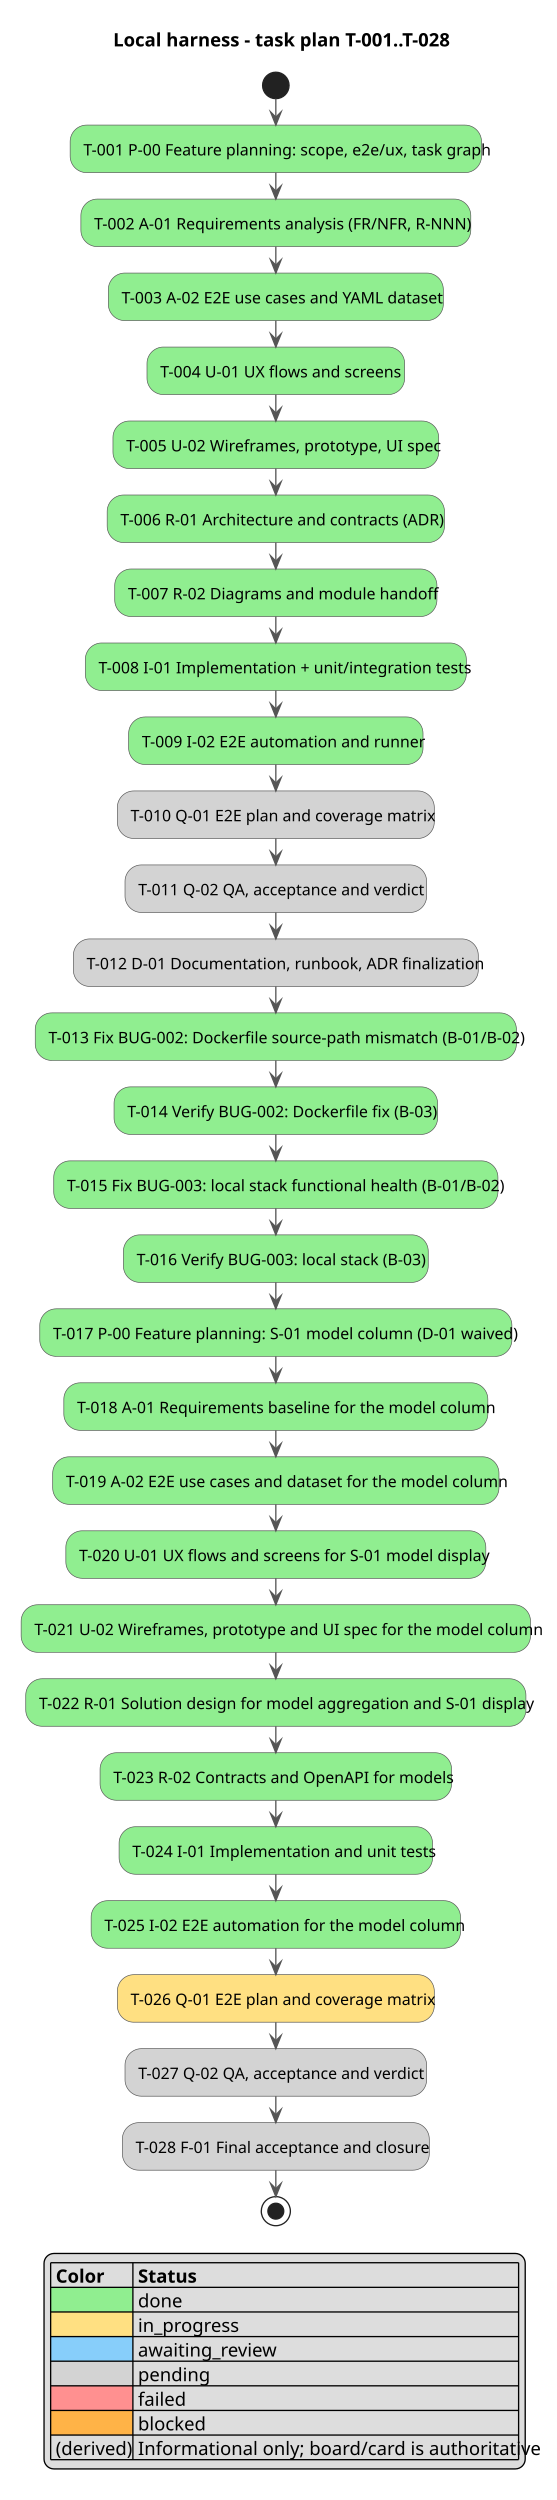
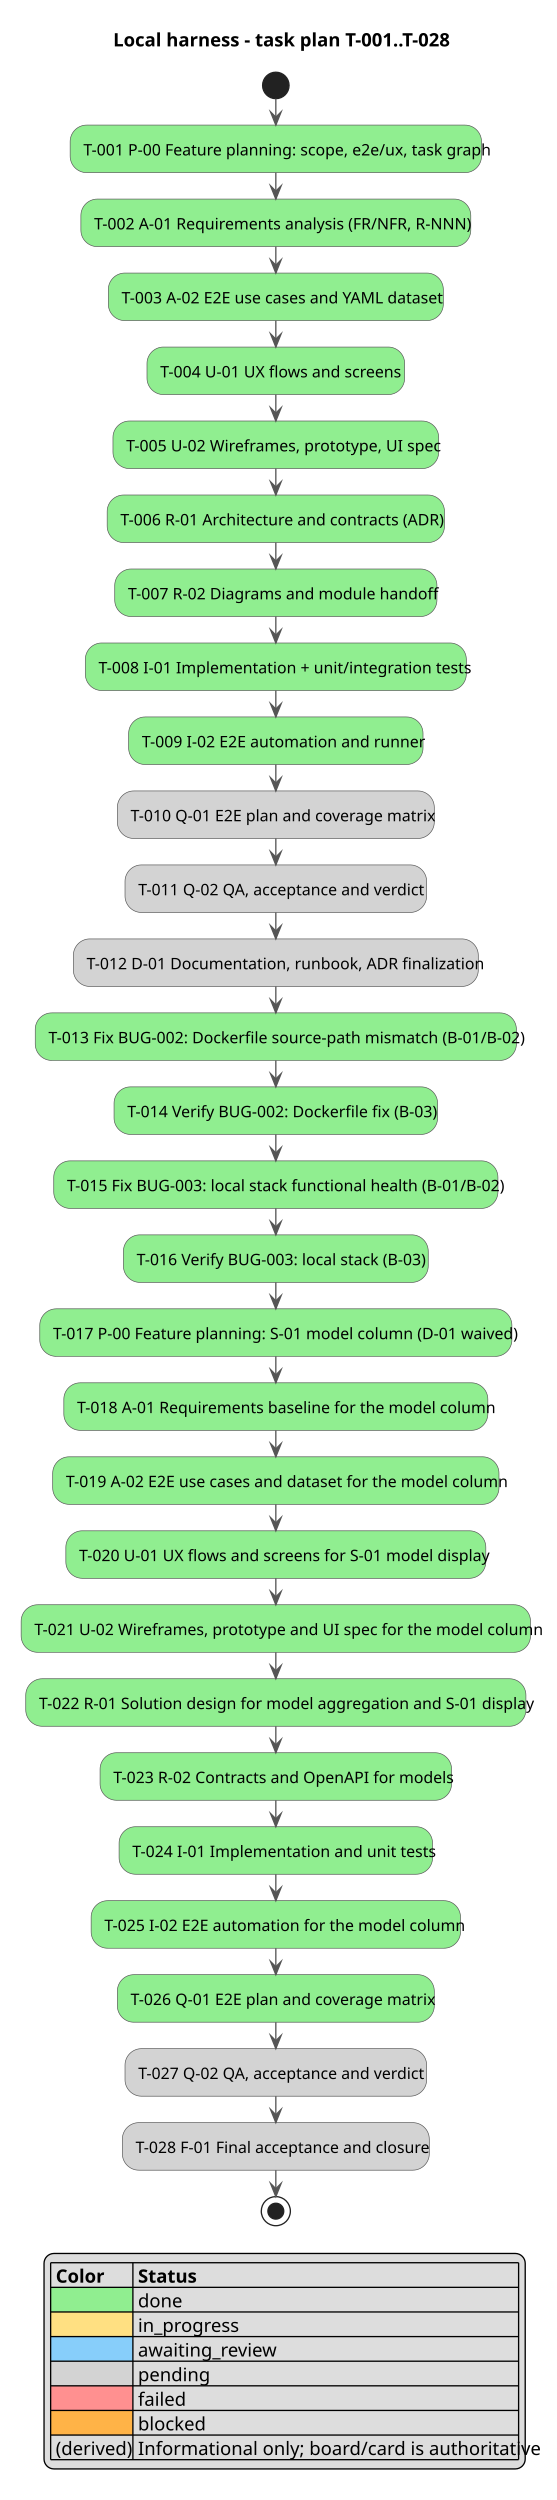
<svg xmlns="http://www.w3.org/2000/svg" version="1.1" data-diagram-type="ACTIVITY" style="width:421px;height:1891px;background:#FFFFFF;" width="421px" height="1891px" viewBox="0 0 421 1891" zoomAndPan="magnify" preserveAspectRatio="none" contentStyleType="text/css">
  <defs />
  <g font-family="sans-serif" lengthAdjust="spacing">
    <g class="title" data-source-line="5">
      <text x="85.599" y="35.107" fill="#000" font-size="14" textLength="248.076" font-weight="700" font-family="Segoe UI">Local harness - task plan T-001..T-028</text>
    </g>
    <ellipse cx="208.637" cy="64.621" rx="10" ry="10" fill="#222" style="stroke:#222;stroke-width:1;" />
    <rect x="53.072" y="94.621" width="311.129" height="35.961" fill="#90EE90" style="stroke:#555;stroke-width:0.5;" rx="12.5" ry="12.5" />
    <text x="63.072" y="117.57" fill="#000" font-size="12" textLength="291.129" font-family="Segoe UI">T-001 P-00 Feature planning: scope, e2e/ux, task graph</text>
    <rect x="61.182" y="150.582" width="294.91" height="35.961" fill="#90EE90" style="stroke:#555;stroke-width:0.5;" rx="12.5" ry="12.5" />
    <text x="71.182" y="173.531" fill="#000" font-size="12" textLength="274.91" font-family="Segoe UI">T-002 A-01 Requirements analysis (FR/NFR, R-NNN)</text>
    <rect x="81.941" y="206.543" width="253.391" height="35.961" fill="#90EE90" style="stroke:#555;stroke-width:0.5;" rx="12.5" ry="12.5" />
    <text x="91.941" y="229.492" fill="#000" font-size="12" textLength="233.391" font-family="Segoe UI">T-003 A-02 E2E use cases and YAML dataset</text>
    <rect x="111.191" y="262.504" width="194.891" height="35.961" fill="#90EE90" style="stroke:#555;stroke-width:0.5;" rx="12.5" ry="12.5" />
    <text x="121.191" y="285.453" fill="#000" font-size="12" textLength="174.891" font-family="Segoe UI">T-004 U-01 UX flows and screens</text>
    <rect x="85.451" y="318.465" width="246.371" height="35.961" fill="#90EE90" style="stroke:#555;stroke-width:0.5;" rx="12.5" ry="12.5" />
    <text x="95.451" y="341.414" fill="#000" font-size="12" textLength="226.371" font-family="Segoe UI">T-005 U-02 Wireframes, prototype, UI spec</text>
    <rect x="81.071" y="374.426" width="255.131" height="35.961" fill="#90EE90" style="stroke:#555;stroke-width:0.5;" rx="12.5" ry="12.5" />
    <text x="91.071" y="397.375" fill="#000" font-size="12" textLength="235.131" font-family="Segoe UI">T-006 R-01 Architecture and contracts (ADR)</text>
    <rect x="86.784" y="430.387" width="243.705" height="35.961" fill="#90EE90" style="stroke:#555;stroke-width:0.5;" rx="12.5" ry="12.5" />
    <text x="96.784" y="453.336" fill="#000" font-size="12" textLength="223.705" font-family="Segoe UI">T-007 R-02 Diagrams and module handoff</text>
    <rect x="64.536" y="486.348" width="288.201" height="35.961" fill="#90EE90" style="stroke:#555;stroke-width:0.5;" rx="12.5" ry="12.5" />
    <text x="74.536" y="509.297" fill="#000" font-size="12" textLength="268.201" font-family="Segoe UI">T-008 I-01 Implementation + unit/integration tests</text>
    <rect x="97.311" y="542.309" width="222.652" height="35.961" fill="#90EE90" style="stroke:#555;stroke-width:0.5;" rx="12.5" ry="12.5" />
    <text x="107.311" y="565.258" fill="#000" font-size="12" textLength="202.652" font-family="Segoe UI">T-009 I-02 E2E automation and runner</text>
    <rect x="88.768" y="598.27" width="239.738" height="35.961" fill="#D3D3D3" style="stroke:#555;stroke-width:0.5;" rx="12.5" ry="12.5" />
    <text x="98.768" y="621.219" fill="#000" font-size="12" textLength="219.738" font-family="Segoe UI">T-010 Q-01 E2E plan and coverage matrix</text>
    <rect x="94.565" y="654.23" width="228.143" height="35.961" fill="#D3D3D3" style="stroke:#555;stroke-width:0.5;" rx="12.5" ry="12.5" />
    <text x="104.565" y="677.18" fill="#000" font-size="12" textLength="208.143" font-family="Segoe UI">T-011 Q-02 QA, acceptance and verdict</text>
    <rect x="55.489" y="710.191" width="306.295" height="35.961" fill="#D3D3D3" style="stroke:#555;stroke-width:0.5;" rx="12.5" ry="12.5" />
    <text x="65.489" y="733.141" fill="#000" font-size="12" textLength="286.295" font-family="Segoe UI">T-012 D-01 Documentation, runbook, ADR finalization</text>
    <rect x="26.667" y="766.152" width="363.939" height="35.961" fill="#90EE90" style="stroke:#555;stroke-width:0.5;" rx="12.5" ry="12.5" />
    <text x="36.667" y="789.102" fill="#000" font-size="12" textLength="343.939" font-family="Segoe UI">T-013 Fix BUG-002: Dockerfile source-path mismatch (B-01/B-02)</text>
    <rect x="86.271" y="822.113" width="244.73" height="35.961" fill="#90EE90" style="stroke:#555;stroke-width:0.5;" rx="12.5" ry="12.5" />
    <text x="96.271" y="845.063" fill="#000" font-size="12" textLength="224.73" font-family="Segoe UI">T-014 Verify BUG-002: Dockerfile fix (B-03)</text>
    <rect x="40.65" y="878.074" width="335.973" height="35.961" fill="#90EE90" style="stroke:#555;stroke-width:0.5;" rx="12.5" ry="12.5" />
    <text x="50.65" y="901.023" fill="#000" font-size="12" textLength="315.973" font-family="Segoe UI">T-015 Fix BUG-003: local stack functional health (B-01/B-02)</text>
    <rect x="93.347" y="934.035" width="230.58" height="35.961" fill="#90EE90" style="stroke:#555;stroke-width:0.5;" rx="12.5" ry="12.5" />
    <text x="103.347" y="956.984" fill="#000" font-size="12" textLength="210.58" font-family="Segoe UI">T-016 Verify BUG-003: local stack (B-03)</text>
    <rect x="30.089" y="989.996" width="357.096" height="35.961" fill="#90EE90" style="stroke:#555;stroke-width:0.5;" rx="12.5" ry="12.5" />
    <text x="40.089" y="1012.945" fill="#000" font-size="12" textLength="337.096" font-family="Segoe UI">T-017 P-00 Feature planning: S-01 model column (D-01 waived)</text>
    <rect x="48.279" y="1045.957" width="320.715" height="35.961" fill="#90EE90" style="stroke:#555;stroke-width:0.5;" rx="12.5" ry="12.5" />
    <text x="58.279" y="1068.906" fill="#000" font-size="12" textLength="300.715" font-family="Segoe UI">T-018 A-01 Requirements baseline for the model column</text>
    <rect x="39.856" y="1101.918" width="337.561" height="35.961" fill="#90EE90" style="stroke:#555;stroke-width:0.5;" rx="12.5" ry="12.5" />
    <text x="49.856" y="1124.867" fill="#000" font-size="12" textLength="317.561" font-family="Segoe UI">T-019 A-02 E2E use cases and dataset for the model column</text>
    <rect x="49.806" y="1157.879" width="317.662" height="35.961" fill="#90EE90" style="stroke:#555;stroke-width:0.5;" rx="12.5" ry="12.5" />
    <text x="59.806" y="1180.828" fill="#000" font-size="12" textLength="297.662" font-family="Segoe UI">T-020 U-01 UX flows and screens for S-01 model display</text>
    <rect x="16" y="1213.84" width="385.273" height="35.961" fill="#90EE90" style="stroke:#555;stroke-width:0.5;" rx="12.5" ry="12.5" />
    <text x="26" y="1236.789" fill="#000" font-size="12" textLength="365.273" font-family="Segoe UI">T-021 U-02 Wireframes, prototype and UI spec for the model column</text>
    <rect x="19.475" y="1269.801" width="378.324" height="35.961" fill="#90EE90" style="stroke:#555;stroke-width:0.5;" rx="12.5" ry="12.5" />
    <text x="29.475" y="1292.75" fill="#000" font-size="12" textLength="358.324" font-family="Segoe UI">T-022 R-01 Solution design for model aggregation and S-01 display</text>
    <rect x="75.698" y="1325.762" width="265.877" height="35.961" fill="#90EE90" style="stroke:#555;stroke-width:0.5;" rx="12.5" ry="12.5" />
    <text x="85.698" y="1348.711" fill="#000" font-size="12" textLength="245.877" font-family="Segoe UI">T-023 R-02 Contracts and OpenAPI for models</text>
    <rect x="90.086" y="1381.723" width="237.102" height="35.961" fill="#90EE90" style="stroke:#555;stroke-width:0.5;" rx="12.5" ry="12.5" />
    <text x="100.086" y="1404.672" fill="#000" font-size="12" textLength="217.102" font-family="Segoe UI">T-024 I-01 Implementation and unit tests</text>
    <rect x="68.948" y="1437.684" width="279.377" height="35.961" fill="#90EE90" style="stroke:#555;stroke-width:0.5;" rx="12.5" ry="12.5" />
    <text x="78.948" y="1460.633" fill="#000" font-size="12" textLength="259.377" font-family="Segoe UI">T-025 I-02 E2E automation for the model column</text>
-     <rect x="88.768" y="1493.645" width="239.738" height="35.961" fill="#FFE082" style="stroke:#555;stroke-width:0.5;" rx="12.5" ry="12.5" />
+     <rect x="88.768" y="1493.645" width="239.738" height="35.961" fill="#90EE90" style="stroke:#555;stroke-width:0.5;" rx="12.5" ry="12.5" />
    <text x="98.768" y="1516.594" fill="#000" font-size="12" textLength="219.738" font-family="Segoe UI">T-026 Q-01 E2E plan and coverage matrix</text>
    <rect x="94.565" y="1549.605" width="228.143" height="35.961" fill="#D3D3D3" style="stroke:#555;stroke-width:0.5;" rx="12.5" ry="12.5" />
    <text x="104.565" y="1572.555" fill="#000" font-size="12" textLength="208.143" font-family="Segoe UI">T-027 Q-02 QA, acceptance and verdict</text>
    <rect x="92.553" y="1605.566" width="232.168" height="35.961" fill="#D3D3D3" style="stroke:#555;stroke-width:0.5;" rx="12.5" ry="12.5" />
    <text x="102.553" y="1628.516" fill="#000" font-size="12" textLength="212.168" font-family="Segoe UI">T-028 F-01 Final acceptance and closure</text>
    <ellipse cx="208.637" cy="1672.527" rx="11" ry="11" fill="none" style="stroke:#222;stroke-width:1;" />
    <ellipse cx="208.637" cy="1672.527" rx="6" ry="6" fill="#222" style="stroke:#222;stroke-width:1;" />
    <line x1="208.637" y1="74.621" x2="208.637" y2="94.621" style="stroke:#555;stroke-width:1;" />
    <polygon points="204.637,84.621,208.637,94.621,212.637,84.621,208.637,88.621" fill="#555" style="stroke:#555;stroke-width:1;stroke-linejoin:miter;stroke-miterlimit:10;" />
    <line x1="208.637" y1="130.582" x2="208.637" y2="150.582" style="stroke:#555;stroke-width:1;" />
    <polygon points="204.637,140.582,208.637,150.582,212.637,140.582,208.637,144.582" fill="#555" style="stroke:#555;stroke-width:1;stroke-linejoin:miter;stroke-miterlimit:10;" />
    <line x1="208.637" y1="186.543" x2="208.637" y2="206.543" style="stroke:#555;stroke-width:1;" />
    <polygon points="204.637,196.543,208.637,206.543,212.637,196.543,208.637,200.543" fill="#555" style="stroke:#555;stroke-width:1;stroke-linejoin:miter;stroke-miterlimit:10;" />
    <line x1="208.637" y1="242.504" x2="208.637" y2="262.504" style="stroke:#555;stroke-width:1;" />
    <polygon points="204.637,252.504,208.637,262.504,212.637,252.504,208.637,256.504" fill="#555" style="stroke:#555;stroke-width:1;stroke-linejoin:miter;stroke-miterlimit:10;" />
    <line x1="208.637" y1="298.465" x2="208.637" y2="318.465" style="stroke:#555;stroke-width:1;" />
    <polygon points="204.637,308.465,208.637,318.465,212.637,308.465,208.637,312.465" fill="#555" style="stroke:#555;stroke-width:1;stroke-linejoin:miter;stroke-miterlimit:10;" />
    <line x1="208.637" y1="354.426" x2="208.637" y2="374.426" style="stroke:#555;stroke-width:1;" />
    <polygon points="204.637,364.426,208.637,374.426,212.637,364.426,208.637,368.426" fill="#555" style="stroke:#555;stroke-width:1;stroke-linejoin:miter;stroke-miterlimit:10;" />
    <line x1="208.637" y1="410.387" x2="208.637" y2="430.387" style="stroke:#555;stroke-width:1;" />
    <polygon points="204.637,420.387,208.637,430.387,212.637,420.387,208.637,424.387" fill="#555" style="stroke:#555;stroke-width:1;stroke-linejoin:miter;stroke-miterlimit:10;" />
    <line x1="208.637" y1="466.348" x2="208.637" y2="486.348" style="stroke:#555;stroke-width:1;" />
    <polygon points="204.637,476.348,208.637,486.348,212.637,476.348,208.637,480.348" fill="#555" style="stroke:#555;stroke-width:1;stroke-linejoin:miter;stroke-miterlimit:10;" />
    <line x1="208.637" y1="522.309" x2="208.637" y2="542.309" style="stroke:#555;stroke-width:1;" />
    <polygon points="204.637,532.309,208.637,542.309,212.637,532.309,208.637,536.309" fill="#555" style="stroke:#555;stroke-width:1;stroke-linejoin:miter;stroke-miterlimit:10;" />
    <line x1="208.637" y1="578.27" x2="208.637" y2="598.27" style="stroke:#555;stroke-width:1;" />
    <polygon points="204.637,588.27,208.637,598.27,212.637,588.27,208.637,592.27" fill="#555" style="stroke:#555;stroke-width:1;stroke-linejoin:miter;stroke-miterlimit:10;" />
    <line x1="208.637" y1="634.23" x2="208.637" y2="654.23" style="stroke:#555;stroke-width:1;" />
    <polygon points="204.637,644.23,208.637,654.23,212.637,644.23,208.637,648.23" fill="#555" style="stroke:#555;stroke-width:1;stroke-linejoin:miter;stroke-miterlimit:10;" />
    <line x1="208.637" y1="690.191" x2="208.637" y2="710.191" style="stroke:#555;stroke-width:1;" />
    <polygon points="204.637,700.191,208.637,710.191,212.637,700.191,208.637,704.191" fill="#555" style="stroke:#555;stroke-width:1;stroke-linejoin:miter;stroke-miterlimit:10;" />
    <line x1="208.637" y1="746.152" x2="208.637" y2="766.152" style="stroke:#555;stroke-width:1;" />
    <polygon points="204.637,756.152,208.637,766.152,212.637,756.152,208.637,760.152" fill="#555" style="stroke:#555;stroke-width:1;stroke-linejoin:miter;stroke-miterlimit:10;" />
    <line x1="208.637" y1="802.113" x2="208.637" y2="822.113" style="stroke:#555;stroke-width:1;" />
    <polygon points="204.637,812.113,208.637,822.113,212.637,812.113,208.637,816.113" fill="#555" style="stroke:#555;stroke-width:1;stroke-linejoin:miter;stroke-miterlimit:10;" />
    <line x1="208.637" y1="858.074" x2="208.637" y2="878.074" style="stroke:#555;stroke-width:1;" />
    <polygon points="204.637,868.074,208.637,878.074,212.637,868.074,208.637,872.074" fill="#555" style="stroke:#555;stroke-width:1;stroke-linejoin:miter;stroke-miterlimit:10;" />
    <line x1="208.637" y1="914.035" x2="208.637" y2="934.035" style="stroke:#555;stroke-width:1;" />
    <polygon points="204.637,924.035,208.637,934.035,212.637,924.035,208.637,928.035" fill="#555" style="stroke:#555;stroke-width:1;stroke-linejoin:miter;stroke-miterlimit:10;" />
    <line x1="208.637" y1="969.996" x2="208.637" y2="989.996" style="stroke:#555;stroke-width:1;" />
    <polygon points="204.637,979.996,208.637,989.996,212.637,979.996,208.637,983.996" fill="#555" style="stroke:#555;stroke-width:1;stroke-linejoin:miter;stroke-miterlimit:10;" />
    <line x1="208.637" y1="1025.957" x2="208.637" y2="1045.957" style="stroke:#555;stroke-width:1;" />
    <polygon points="204.637,1035.957,208.637,1045.957,212.637,1035.957,208.637,1039.957" fill="#555" style="stroke:#555;stroke-width:1;stroke-linejoin:miter;stroke-miterlimit:10;" />
    <line x1="208.637" y1="1081.918" x2="208.637" y2="1101.918" style="stroke:#555;stroke-width:1;" />
    <polygon points="204.637,1091.918,208.637,1101.918,212.637,1091.918,208.637,1095.918" fill="#555" style="stroke:#555;stroke-width:1;stroke-linejoin:miter;stroke-miterlimit:10;" />
    <line x1="208.637" y1="1137.879" x2="208.637" y2="1157.879" style="stroke:#555;stroke-width:1;" />
    <polygon points="204.637,1147.879,208.637,1157.879,212.637,1147.879,208.637,1151.879" fill="#555" style="stroke:#555;stroke-width:1;stroke-linejoin:miter;stroke-miterlimit:10;" />
    <line x1="208.637" y1="1193.84" x2="208.637" y2="1213.84" style="stroke:#555;stroke-width:1;" />
    <polygon points="204.637,1203.84,208.637,1213.84,212.637,1203.84,208.637,1207.84" fill="#555" style="stroke:#555;stroke-width:1;stroke-linejoin:miter;stroke-miterlimit:10;" />
    <line x1="208.637" y1="1249.801" x2="208.637" y2="1269.801" style="stroke:#555;stroke-width:1;" />
    <polygon points="204.637,1259.801,208.637,1269.801,212.637,1259.801,208.637,1263.801" fill="#555" style="stroke:#555;stroke-width:1;stroke-linejoin:miter;stroke-miterlimit:10;" />
    <line x1="208.637" y1="1305.762" x2="208.637" y2="1325.762" style="stroke:#555;stroke-width:1;" />
    <polygon points="204.637,1315.762,208.637,1325.762,212.637,1315.762,208.637,1319.762" fill="#555" style="stroke:#555;stroke-width:1;stroke-linejoin:miter;stroke-miterlimit:10;" />
    <line x1="208.637" y1="1361.723" x2="208.637" y2="1381.723" style="stroke:#555;stroke-width:1;" />
    <polygon points="204.637,1371.723,208.637,1381.723,212.637,1371.723,208.637,1375.723" fill="#555" style="stroke:#555;stroke-width:1;stroke-linejoin:miter;stroke-miterlimit:10;" />
    <line x1="208.637" y1="1417.684" x2="208.637" y2="1437.684" style="stroke:#555;stroke-width:1;" />
    <polygon points="204.637,1427.684,208.637,1437.684,212.637,1427.684,208.637,1431.684" fill="#555" style="stroke:#555;stroke-width:1;stroke-linejoin:miter;stroke-miterlimit:10;" />
    <line x1="208.637" y1="1473.645" x2="208.637" y2="1493.645" style="stroke:#555;stroke-width:1;" />
    <polygon points="204.637,1483.645,208.637,1493.645,212.637,1483.645,208.637,1487.645" fill="#555" style="stroke:#555;stroke-width:1;stroke-linejoin:miter;stroke-miterlimit:10;" />
    <line x1="208.637" y1="1529.605" x2="208.637" y2="1549.605" style="stroke:#555;stroke-width:1;" />
    <polygon points="204.637,1539.605,208.637,1549.605,212.637,1539.605,208.637,1543.605" fill="#555" style="stroke:#555;stroke-width:1;stroke-linejoin:miter;stroke-miterlimit:10;" />
    <line x1="208.637" y1="1585.566" x2="208.637" y2="1605.566" style="stroke:#555;stroke-width:1;" />
    <polygon points="204.637,1595.566,208.637,1605.566,212.637,1595.566,208.637,1599.566" fill="#555" style="stroke:#555;stroke-width:1;stroke-linejoin:miter;stroke-miterlimit:10;" />
    <line x1="208.637" y1="1641.527" x2="208.637" y2="1661.527" style="stroke:#555;stroke-width:1;" />
    <polygon points="204.637,1651.527,208.637,1661.527,212.637,1651.527,208.637,1655.527" fill="#555" style="stroke:#555;stroke-width:1;stroke-linejoin:miter;stroke-miterlimit:10;" />
    <g class="legend" data-source-line="38">
      <rect x="33.309" y="1704.527" width="363.965" height="162.969" fill="#DDD" style="stroke:#000;stroke-width:1;" rx="7.5" ry="7.5" />
      <text x="42.171" y="1726.635" fill="#000" font-size="14" textLength="35.403" font-weight="700" font-family="Segoe UI">Color</text>
      <text x="104.385" y="1726.635" fill="#000" font-size="14" textLength="40.906" font-weight="700" font-family="Segoe UI">Status</text>
      <rect x="38.309" y="1730.148" width="62.214" height="18.621" fill="#90EE90" style="stroke:none;" />
      <text x="38.309" y="1745.256" fill="#000" font-size="14" font-family="Segoe UI"> </text>
      <text x="104.357" y="1745.256" fill="#000" font-size="14" textLength="31.691" font-family="Segoe UI">done</text>
      <rect x="38.309" y="1748.77" width="62.214" height="18.621" fill="#FFE082" style="stroke:none;" />
      <text x="38.309" y="1763.877" fill="#000" font-size="14" font-family="Segoe UI"> </text>
      <text x="104.357" y="1763.877" fill="#000" font-size="14" textLength="70.738" font-family="Segoe UI">in_progress</text>
      <rect x="38.309" y="1767.391" width="62.214" height="18.621" fill="#87CEFA" style="stroke:none;" />
      <text x="38.309" y="1782.498" fill="#000" font-size="14" font-family="Segoe UI"> </text>
      <text x="104.357" y="1782.498" fill="#000" font-size="14" textLength="97.59" font-family="Segoe UI">awaiting_review</text>
      <rect x="38.309" y="1786.012" width="62.214" height="18.621" fill="#D3D3D3" style="stroke:none;" />
      <text x="38.309" y="1801.119" fill="#000" font-size="14" font-family="Segoe UI"> </text>
      <text x="104.357" y="1801.119" fill="#000" font-size="14" textLength="51.276" font-family="Segoe UI">pending</text>
      <rect x="38.309" y="1804.633" width="62.214" height="18.621" fill="#FF9090" style="stroke:none;" />
      <text x="38.309" y="1819.74" fill="#000" font-size="14" font-family="Segoe UI"> </text>
      <text x="104.357" y="1819.74" fill="#000" font-size="14" textLength="33.852" font-family="Segoe UI">failed</text>
      <rect x="38.309" y="1823.254" width="62.214" height="18.621" fill="#FFB347" style="stroke:none;" />
      <text x="38.309" y="1838.361" fill="#000" font-size="14" font-family="Segoe UI"> </text>
      <text x="104.357" y="1838.361" fill="#000" font-size="14" textLength="48.815" font-family="Segoe UI">blocked</text>
      <text x="42.144" y="1856.982" fill="#000" font-size="14" textLength="54.544" font-family="Segoe UI">(derived)</text>
      <text x="104.357" y="1856.982" fill="#000" font-size="14" textLength="284.081" font-family="Segoe UI">Informational only; board/card is authoritative</text>
      <line x1="38.309" y1="1711.527" x2="392.273" y2="1711.527" style="stroke:#000;stroke-width:1;" />
      <line x1="38.309" y1="1730.148" x2="392.273" y2="1730.148" style="stroke:#000;stroke-width:1;" />
      <line x1="38.309" y1="1748.77" x2="392.273" y2="1748.77" style="stroke:#000;stroke-width:1;" />
      <line x1="38.309" y1="1767.391" x2="392.273" y2="1767.391" style="stroke:#000;stroke-width:1;" />
      <line x1="38.309" y1="1786.012" x2="392.273" y2="1786.012" style="stroke:#000;stroke-width:1;" />
      <line x1="38.309" y1="1804.633" x2="392.273" y2="1804.633" style="stroke:#000;stroke-width:1;" />
      <line x1="38.309" y1="1823.254" x2="392.273" y2="1823.254" style="stroke:#000;stroke-width:1;" />
      <line x1="38.309" y1="1841.875" x2="392.273" y2="1841.875" style="stroke:#000;stroke-width:1;" />
      <line x1="38.309" y1="1860.496" x2="392.273" y2="1860.496" style="stroke:#000;stroke-width:1;" />
      <line x1="38.309" y1="1711.527" x2="38.309" y2="1860.496" style="stroke:#000;stroke-width:1;" />
      <line x1="100.522" y1="1711.527" x2="100.522" y2="1860.496" style="stroke:#000;stroke-width:1;" />
      <line x1="392.273" y1="1711.527" x2="392.273" y2="1860.496" style="stroke:#000;stroke-width:1;" />
    </g>
  </g>
</svg>
